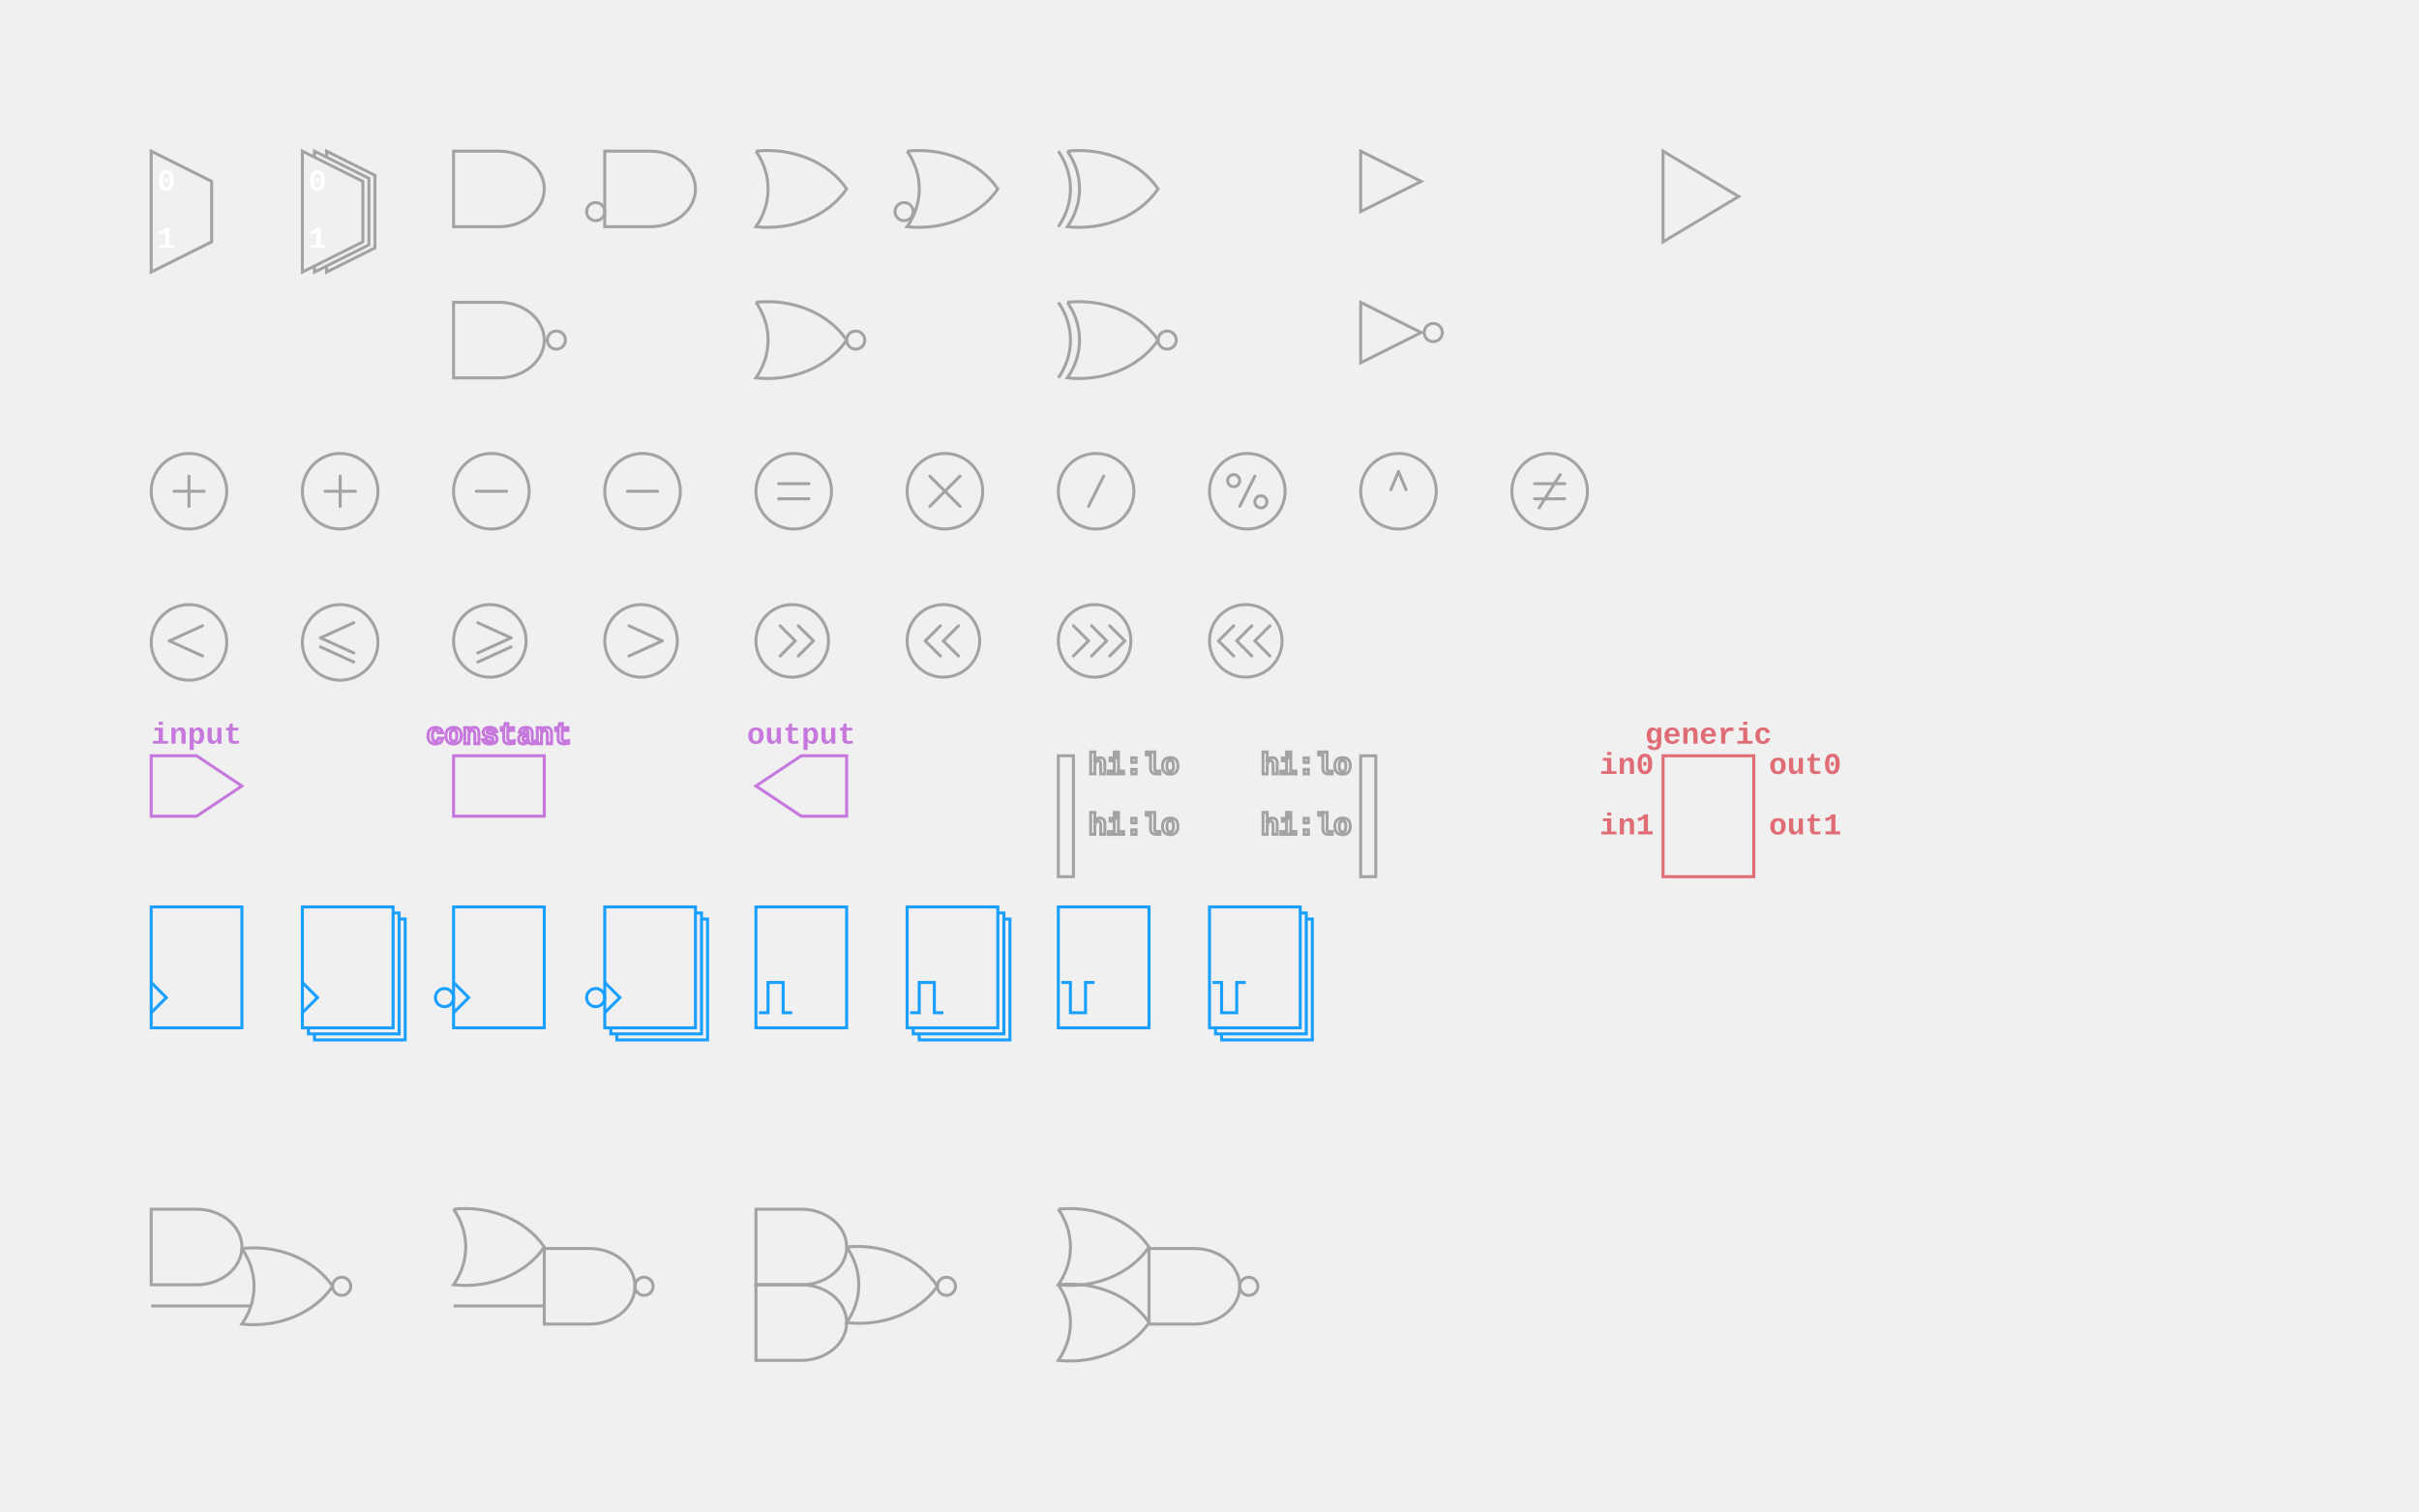
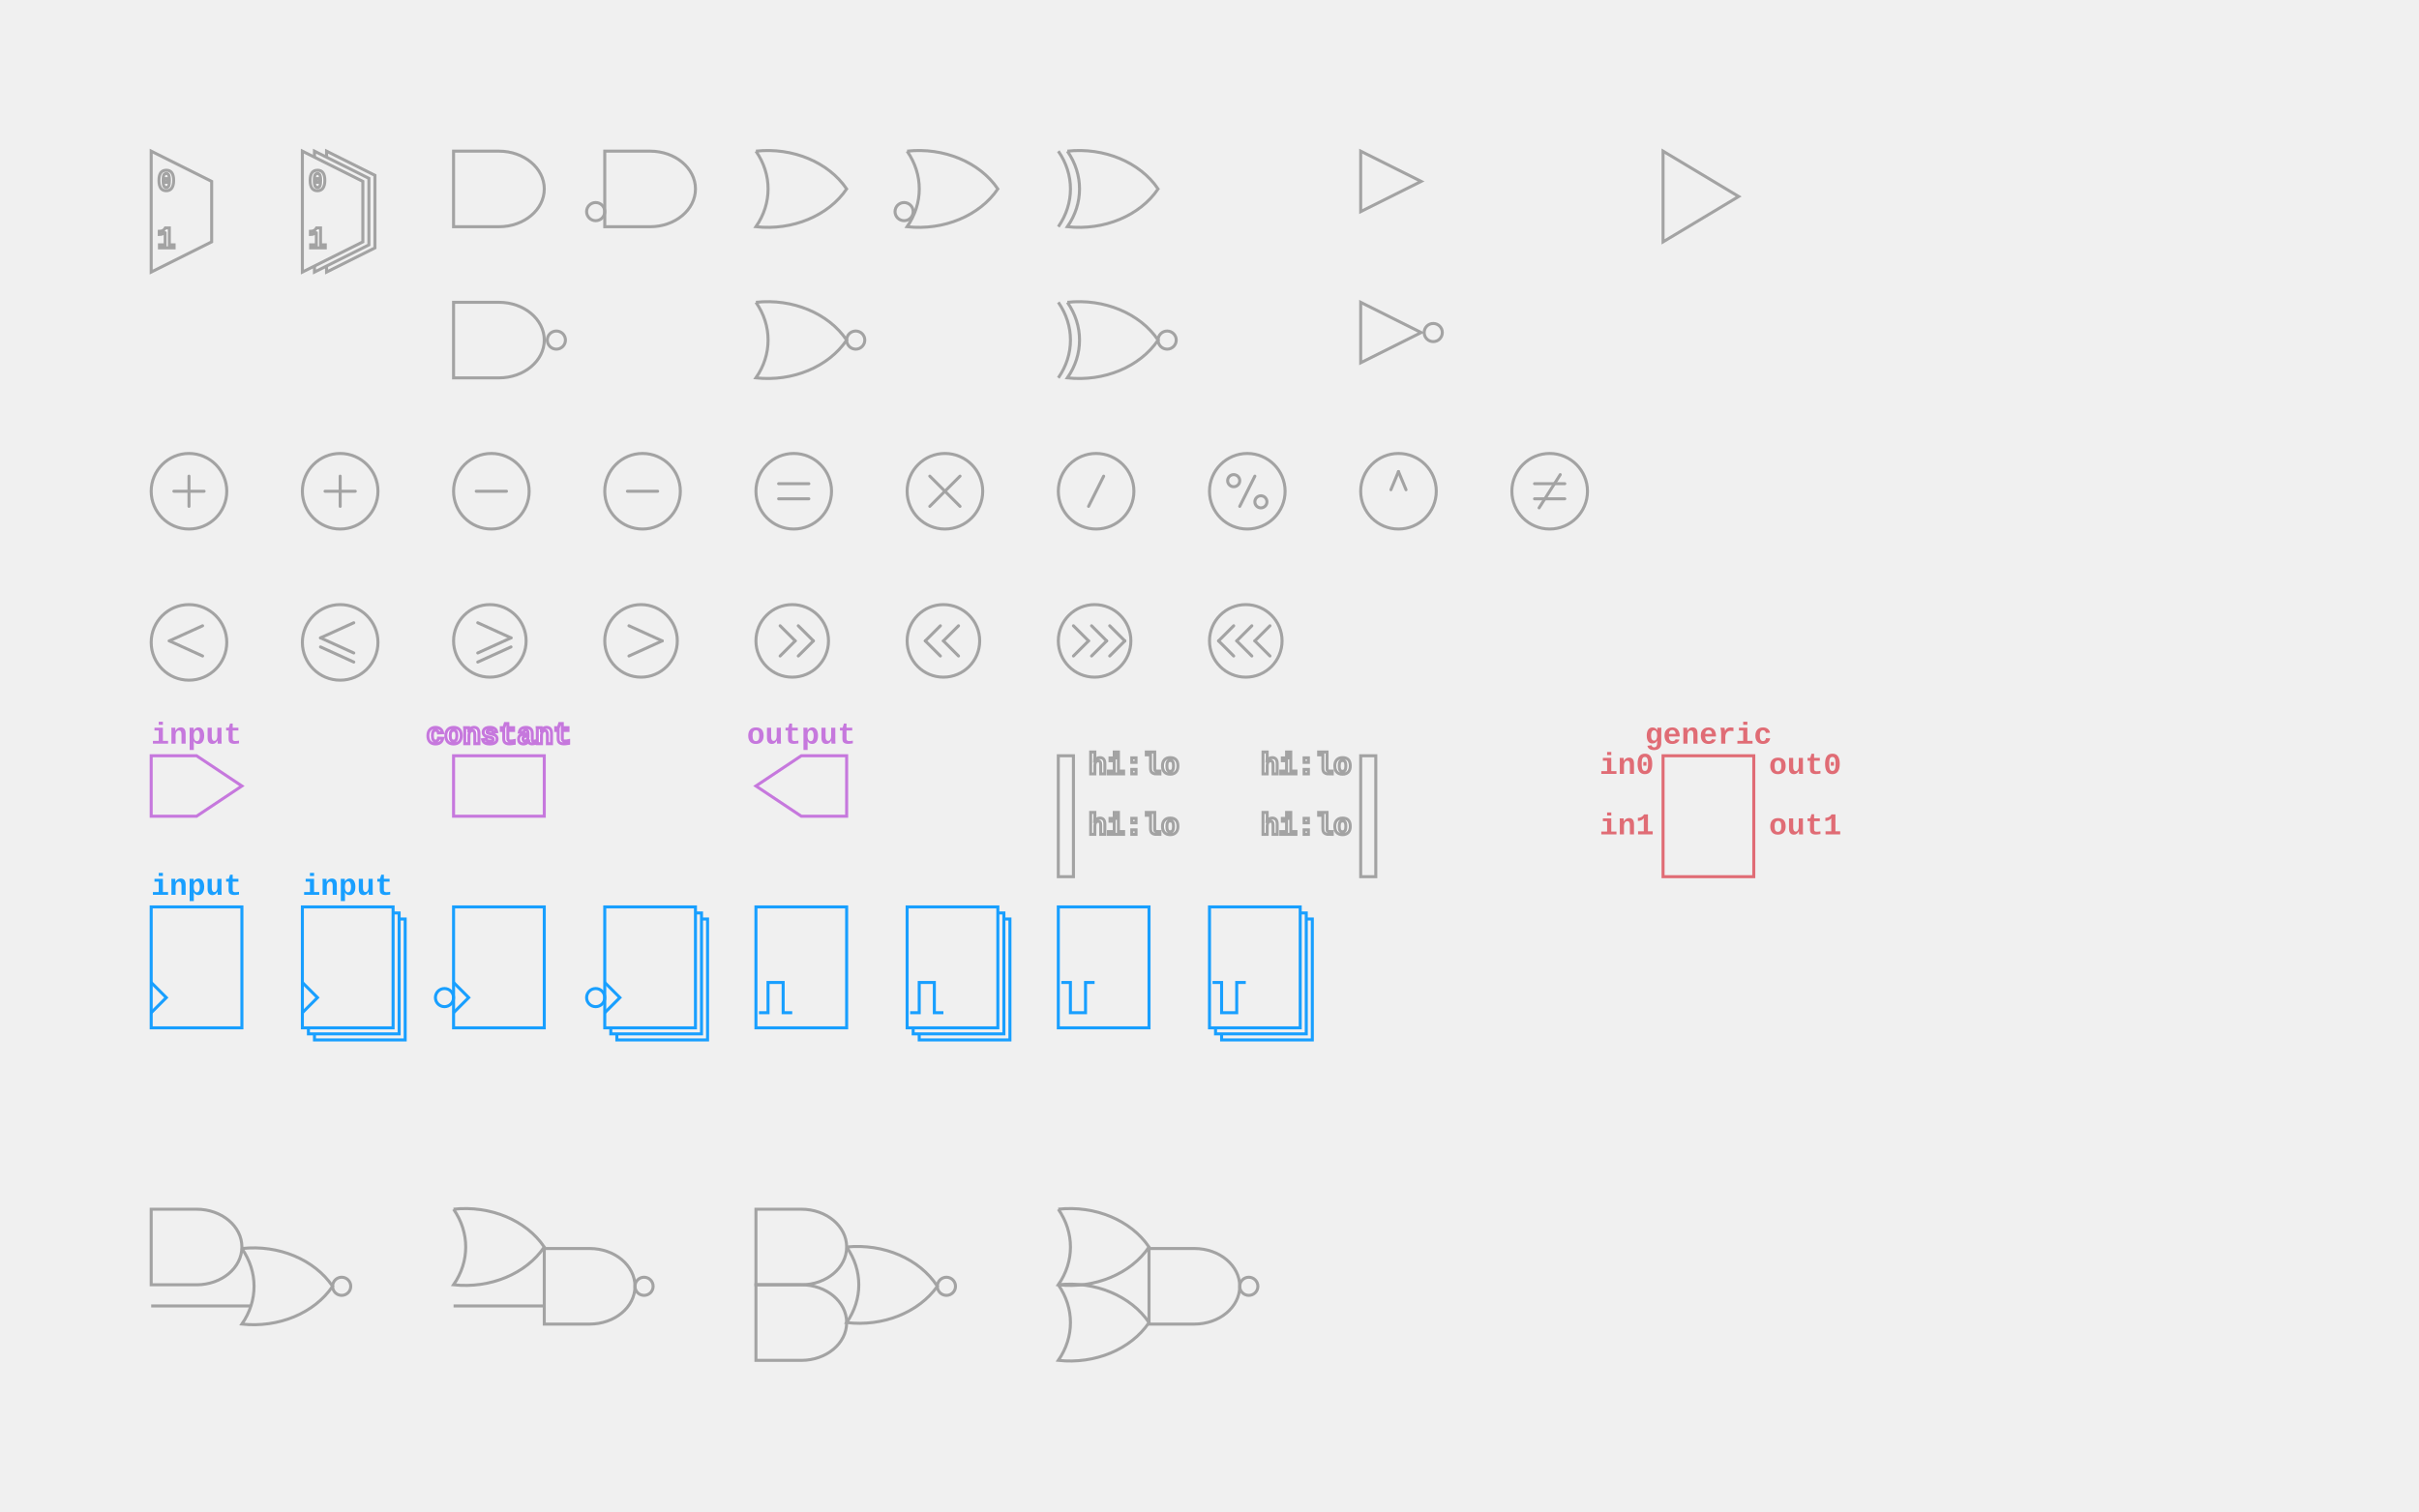
<svg xmlns="http://www.w3.org/2000/svg" xmlns:ns1="https://github.com/nturley/netlistsvg" width="800" height="500">
  <ns1:properties>
    <ns1:layoutEngine org.eclipse.elk.layered.spacing.nodeNodeBetweenLayers="35" org.eclipse.elk.spacing.nodeNode="35" org.eclipse.elk.layered.layering.strategy="LONGEST_PATH" />
    <ns1:low_priority_alias val="$dff" />
  </ns1:properties>
  <style>
svg {
  stroke:#a3a3a3;
  fill:none;
}
text {
  fill:white;
  stroke:none;
  font-size:10px;
  font-weight: bold;
  font-family: "JetBrains Mono", "Courier New", monospace;
}
line {
    stroke-linecap: round;
}
.nodelabel {
  text-anchor: middle;
}
.inputPortLabel {
  text-anchor: end;
}
.splitjoinBody {
  fill: none;
}
.splitjoinBodyLabel {
  stroke: #a3a3a3;
}
.inputExt {
  stroke: #c678dd !important;
}
.inputExtLabel {
  fill: #c678dd !important;
}
.register {
  stroke: #189fff !important;
}
+ .registerLabel {
+   fill: #189fff !important;
+ }
.module {
  stroke: #e06c75 !important;
}
.moduleLabel {
  fill: #e06c75 !important;
}
</style>
  <g ns1:type="mux" transform="translate(50, 50)" ns1:width="20" ns1:height="40">
    <ns1:alias val="$pmux" />
    <ns1:alias val="$mux" />
    <ns1:alias val="$_MUX_" />
    <path d="M0,0 L20,10 L20,30 L0,40 Z" class="$cell_id" />
-     <text x="5" y="32" class="nodelabel $cell_id" ns1:attribute="">1</text>
-     <text x="5" y="13" class="nodelabel $cell_id" ns1:attribute="">0</text>
+     <text x="5" y="32" class="nodelabel $cell_id splitjoinBodyLabel" ns1:attribute="">1</text>
+     <text x="5" y="13" class="nodelabel $cell_id splitjoinBodyLabel" ns1:attribute="">0</text>
    <g ns1:x="0" ns1:y="10" ns1:pid="A" />
    <g ns1:x="0" ns1:y="30" ns1:pid="B" />
    <g ns1:x="10" ns1:y="35" ns1:pid="S" />
    <g ns1:x="20" ns1:y="20" ns1:pid="Y" />
  </g>
  <g ns1:type="mux-bus" transform="translate(100, 50)" ns1:width="24" ns1:height="40">
    <ns1:alias val="$pmux-bus" />
    <ns1:alias val="$mux-bus" />
    <ns1:alias val="$_MUX_-bus" />
    <path d="M0,0 L20,10 L20,30 L0,40 Z" class="$cell_id" />
    <path d="M4,2 L4,0 L22,9 L22,31 L4,40 L4,38" class="$cell_id" />
    <path d="M8,2 L8,0 L24,8 L24,32 L8,40 L8,38" class="$cell_id" />
-     <text x="5" y="32" class="nodelabel $cell_id" ns1:attribute="">1</text>
-     <text x="5" y="13" class="nodelabel $cell_id" ns1:attribute="">0</text>
+     <text x="5" y="32" class="nodelabel $cell_id splitjoinBodyLabel" ns1:attribute="">1</text>
+     <text x="5" y="13" class="nodelabel $cell_id splitjoinBodyLabel" ns1:attribute="">0</text>
    <g ns1:x="-1" ns1:y="10" ns1:pid="A" />
    <g ns1:x="-1" ns1:y="30" ns1:pid="B" />
    <g ns1:x="12" ns1:y="38" ns1:pid="S" />
    <g ns1:x="24.5" ns1:y="20" ns1:pid="Y" />
  </g>
  <g ns1:type="and" transform="translate(150,50)" ns1:width="30" ns1:height="25">
    <ns1:alias val="$and" />
    <ns1:alias val="$logic_and" />
    <ns1:alias val="$_AND_" />
    <ns1:alias val="$reduce_and" />
    <path d="M0,0 L0,25 L15,25 A15 12.5 0 0 0 15,0 Z" class="$cell_id" />
    <g ns1:x="0" ns1:y="5" ns1:pid="A" />
    <g ns1:x="0" ns1:y="20" ns1:pid="B" />
    <g ns1:x="30" ns1:y="12.5" ns1:pid="Y" />
  </g>
  <g ns1:type="nand" transform="translate(150,100)" ns1:width="30" ns1:height="25">
    <ns1:alias val="$nand" />
    <ns1:alias val="$logic_nand" />
    <ns1:alias val="$_NAND_" />
    <ns1:alias val="$_ANDNOT_" />
    <path d="M0,0 L0,25 L15,25 A15 12.5 0 0 0 15,0 Z" class="$cell_id" />
    <circle cx="34" cy="12.5" r="3" class="$cell_id" />
    <g ns1:x="0" ns1:y="5" ns1:pid="A" />
    <g ns1:x="0" ns1:y="20" ns1:pid="B" />
    <g ns1:x="36" ns1:y="12.5" ns1:pid="Y" />
  </g>
  <g ns1:type="andnot" transform="translate(200,50)" ns1:width="30" ns1:height="25">
    <ns1:alias val="$_ANDNOT_" />
    <path d="M0,0 L0,25 L15,25 A15 12.5 0 0 0 15,0 Z" class="$cell_id" />
    <circle cx="-3" cy="20" r="3" />
    <g ns1:x="0" ns1:y="5" ns1:pid="A" />
    <g ns1:x="-6" ns1:y="20" ns1:pid="B" />
    <g ns1:x="30" ns1:y="12.5" ns1:pid="Y" />
  </g>
  <g ns1:type="or" transform="translate(250,50)" ns1:width="30" ns1:height="25">
    <ns1:alias val="$or" />
    <ns1:alias val="$logic_or" />
    <ns1:alias val="$_OR_" />
    <ns1:alias val="$reduce_or" />
    <ns1:alias val="$reduce_bool" />
    <path d="M0,0 A30 25 0 0 1 0,25 A30 25 0 0 0 30,12.5 A30 25 0 0 0 0,0" class="$cell_id" />
    <g ns1:x="2" ns1:y="5" ns1:pid="A" />
    <g ns1:x="2" ns1:y="20" ns1:pid="B" />
    <g ns1:x="30" ns1:y="12.5" ns1:pid="Y" />
  </g>
  <g ns1:type="reduce_nor" transform="translate(250, 100)" ns1:width="33" ns1:height="25">
    <ns1:alias val="$nor" />
    <ns1:alias val="$reduce_nor" />
    <ns1:alias val="$_NOR_" />
    <ns1:alias val="$_ORNOT_" />
    <path d="M0,0 A30 25 0 0 1 0,25 A30 25 0 0 0 30,12.5 A30 25 0 0 0 0,0" class="$cell_id" />
    <circle cx="33" cy="12.5" r="3" class="$cell_id" />
    <g ns1:x="2" ns1:y="5" ns1:pid="A" />
    <g ns1:x="2" ns1:y="20" ns1:pid="B" />
    <g ns1:x="36" ns1:y="12.5" ns1:pid="Y" />
  </g>
  <g ns1:type="ornot" transform="translate(300,50)" ns1:width="30" ns1:height="25">
    <ns1:alias val="$_ORNOT_" />
    <path d="M0,0 A30 25 0 0 1 0,25 A30 25 0 0 0 30,12.5 A30 25 0 0 0 0,0" class="$cell_id" />
    <circle cx="-1" cy="20" r="3" />
    <g ns1:x="2" ns1:y="5" ns1:pid="A" />
    <g ns1:x="-4" ns1:y="20" ns1:pid="B" />
    <g ns1:x="30" ns1:y="12.5" ns1:pid="Y" />
  </g>
  <g ns1:type="reduce_xor" transform="translate(350, 50)" ns1:width="33" ns1:height="25">
    <ns1:alias val="$xor" />
    <ns1:alias val="$reduce_xor" />
    <ns1:alias val="$_XOR_" />
    <path d="M3,0 A30 25 0 0 1 3,25 A30 25 0 0 0 33,12.5 A30 25 0 0 0 3,0" class="$cell_id" />
    <path d="M0,0 A30 25 0 0 1 0,25" class="$cell_id" />
    <g ns1:x="2" ns1:y="5" ns1:pid="A" />
    <g ns1:x="2" ns1:y="20" ns1:pid="B" />
    <g ns1:x="33" ns1:y="12.5" ns1:pid="Y" />
  </g>
  <g ns1:type="reduce_nxor" transform="translate(350, 100)" ns1:width="33" ns1:height="25">
    <ns1:alias val="$xnor" />
    <ns1:alias val="$reduce_xnor" />
    <ns1:alias val="$_XNOR_" />
    <path d="M3,0 A30 25 0 0 1 3,25 A30 25 0 0 0 33,12.5 A30 25 0 0 0 3,0" class="$cell_id" />
    <path d="M0,0 A30 25 0 0 1 0,25" class="$cell_id" />
    <circle cx="36" cy="12.5" r="3" class="$cell_id" />
    <g ns1:x="2" ns1:y="5" ns1:pid="A" />
    <g ns1:x="2" ns1:y="20" ns1:pid="B" />
    <g ns1:x="38" ns1:y="12.5" ns1:pid="Y" />
  </g>
  <g ns1:type="tribuf" transform="translate(550, 50)" ns1:width="15" ns1:height="30">
    <ns1:alias val="$tribuf" />
    <ns1:alias val="$_TRIBUF_" />
    <ns1:alias val="tribuf-bus" />
    <ns1:alias val="$tribuf-bus" />
    <ns1:alias val="$_TRIBUF_-bus" />
    <path d="M0,0 L25,15 L0,30 Z" class="$cell_id" />
    <g ns1:x="0" ns1:y="15" ns1:pid="A" />
    <g ns1:x="11" ns1:y="6" ns1:pid="EN" />
    <g ns1:x="25" ns1:y="15" ns1:pid="Y" />
  </g>
  <g ns1:type="not" transform="translate(450,100)" ns1:width="30" ns1:height="20">
    <ns1:alias val="$_NOT_" />
    <ns1:alias val="$not" />
    <ns1:alias val="$logic_not" />
    <path d="M0,0 L0,20 L20,10 Z" class="$cell_id" />
    <circle cx="24" cy="10" r="3" class="$cell_id" />
    <g ns1:x="-1" ns1:y="10" ns1:pid="A" />
    <g ns1:x="27" ns1:y="10" ns1:pid="Y" />
  </g>
  <g ns1:type="buf" transform="translate(450,50)" ns1:width="30" ns1:height="20">
    <ns1:alias val="$_BUF_" />
    <path d="M0,0 L0,20 L20,10 Z" class="$cell_id" />
    <g ns1:x="0" ns1:y="10" ns1:pid="A" />
    <g ns1:x="20" ns1:y="10" ns1:pid="Y" />
  </g>
  <g ns1:type="add" transform="translate(50, 150)" ns1:width="25" ns1:height="25">
    <ns1:alias val="$add" />
    <circle r="12.5" cx="12.5" cy="12.5" class="$cell_id" />
    <line x1="7.5" x2="17.5" y1="12.5" y2="12.5" class="$cell_id" />
    <line x1="12.5" x2="12.5" y1="7.5" y2="17.5" class="$cell_id" />
    <g ns1:x="2" ns1:y="5" ns1:pid="A" />
    <g ns1:x="2" ns1:y="20" ns1:pid="B" />
    <g ns1:x="26" ns1:y="12.5" ns1:pid="Y" />
  </g>
  <g ns1:type="pos" transform="translate(100, 150)" ns1:width="25" ns1:height="25">
    <ns1:alias val="$pos" />
    <circle r="12.5" cx="12.5" cy="12.5" class="$cell_id" />
    <line x1="7.5" x2="17.5" y1="12.5" y2="12.5" class="$cell_id" />
    <line x1="12.5" x2="12.5" y1="7.5" y2="17.5" class="$cell_id" />
    <g ns1:x="-1" ns1:y="12.5" ns1:pid="A" />
    <g ns1:x="26" ns1:y="12.5" ns1:pid="Y" />
  </g>
  <g ns1:type="sub" transform="translate(150,150)" ns1:width="25" ns1:height="25">
    <ns1:alias val="$sub" />
    <circle r="12.5" cx="12.5" cy="12.5" class="$cell_id" />
    <line x1="7.5" x2="17.5" y1="12.5" y2="12.5" class="$cell_id" />
    <g ns1:x="2" ns1:y="5" ns1:pid="A" />
    <g ns1:x="2" ns1:y="20" ns1:pid="B" />
    <g ns1:x="25" ns1:y="12.5" ns1:pid="Y" />
  </g>
  <g ns1:type="neg" transform="translate(200,150)" ns1:width="25" ns1:height="25">
    <ns1:alias val="$neg" />
    <circle r="12.5" cx="12.5" cy="12.5" class="$cell_id" />
    <line x1="7.5" x2="17.5" y1="12.5" y2="12.5" class="$cell_id" />
    <g ns1:x="0" ns1:y="12.5" ns1:pid="A" />
    <g ns1:x="25" ns1:y="12.5" ns1:pid="Y" />
  </g>
  <g ns1:type="eq" transform="translate(250,150)" ns1:width="25" ns1:height="25">
    <ns1:alias val="$eq" />
    <ns1:alias val="$eqx" />
    <circle r="12.5" cx="12.5" cy="12.5" class="$cell_id" />
    <line x1="7.5" x2="17.5" y1="10" y2="10" class="$cell_id" />
    <line x1="7.5" x2="17.5" y1="15" y2="15" class="$cell_id" />
    <g ns1:x="2" ns1:y="5" ns1:pid="A" />
    <g ns1:x="2" ns1:y="20" ns1:pid="B" />
    <g ns1:x="25" ns1:y="12.5" ns1:pid="Y" />
  </g>
  <g ns1:type="mul" transform="translate(300, 150)" ns1:width="25" ns1:height="25">
    <ns1:alias val="$mul" />
    <circle r="12.5" cx="12.5" cy="12.5" class="$cell_id" />
    <line x1="7.5" x2="17.5" y1="7.5" y2="17.5" class="$cell_id" />
    <line x1="17.5" x2="7.5" y1="7.5" y2="17.5" class="$cell_id" />
    <g ns1:x="2" ns1:y="5" ns1:pid="A" />
    <g ns1:x="2" ns1:y="20" ns1:pid="B" />
    <g ns1:x="26" ns1:y="12.5" ns1:pid="Y" />
  </g>
  <g ns1:type="div" transform="translate(350, 150)" ns1:width="25" ns1:height="25">
    <ns1:alias val="$div" />
    <circle r="12.5" cx="12.5" cy="12.5" class="$cell_id" />
    <line x1="15" x2="10" y1="7.5" y2="17.5" class="$cell_id" />
    <g ns1:x="2" ns1:y="5" ns1:pid="A" />
    <g ns1:x="2" ns1:y="20" ns1:pid="B" />
    <g ns1:x="26" ns1:y="12.5" ns1:pid="Y" />
  </g>
  <g ns1:type="mod" transform="translate(400, 150)" ns1:width="25" ns1:height="25">
    <ns1:alias val="$mod" />
    <circle r="12.5" cx="12.5" cy="12.5" class="$cell_id" />
    <line x1="15" x2="10" y1="7.5" y2="17.5" class="$cell_id" />
    <circle r="2" cx="8" cy="9" class="$cell_id" />
    <circle r="2" cx="17" cy="16" class="$cell_id" />
    <g ns1:x="2" ns1:y="5" ns1:pid="A" />
    <g ns1:x="2" ns1:y="20" ns1:pid="B" />
    <g ns1:x="26" ns1:y="12.5" ns1:pid="Y" />
  </g>
  <g ns1:type="pow" transform="translate(450, 150)" ns1:width="25" ns1:height="25">
    <ns1:alias val="$pow" />
    <circle r="12.5" cx="12.5" cy="12.5" class="$cell_id" />
    <line x1="10" x2="12.5" y1="12" y2="6" class="$cell_id" />
    <line x1="15" x2="12.5" y1="12" y2="6" class="$cell_id" />
    <g ns1:x="2" ns1:y="5" ns1:pid="A" />
    <g ns1:x="2" ns1:y="20" ns1:pid="B" />
    <g ns1:x="26" ns1:y="12.5" ns1:pid="Y" />
  </g>
  <g ns1:type="ne" transform="translate(500,150)" ns1:width="25" ns1:height="25">
    <ns1:alias val="$ne" />
    <ns1:alias val="$nex" />
    <circle r="12.5" cx="12.5" cy="12.5" class="$cell_id" />
    <line x1="7.5" x2="17.5" y1="10" y2="10" class="$cell_id" />
    <line x1="7.5" x2="17.5" y1="15" y2="15" class="$cell_id" />
    <line x1="9" x2="16" y1="18" y2="7" class="$cell_id" />
    <g ns1:x="2" ns1:y="5" ns1:pid="A" />
    <g ns1:x="2" ns1:y="20" ns1:pid="B" />
    <g ns1:x="25" ns1:y="12.5" ns1:pid="Y" />
  </g>
  <g ns1:type="lt" transform="translate(50,200)" ns1:width="25" ns1:height="25">
    <ns1:alias val="$lt" />
    <circle r="12.5" cx="12.5" cy="12.5" class="$cell_id" />
    <line x1="6" x2="17" y1="12" y2="7" class="$cell_id" />
    <line x1="6" x2="17" y1="12" y2="17" class="$cell_id" />
    <g ns1:x="2" ns1:y="5" ns1:pid="A" />
    <g ns1:x="2" ns1:y="20" ns1:pid="B" />
    <g ns1:x="25" ns1:y="12.5" ns1:pid="Y" />
  </g>
  <g ns1:type="le" transform="translate(100,200)" ns1:width="25" ns1:height="25">
    <ns1:alias val="$le" />
    <circle r="12.5" cx="12.5" cy="12.5" class="$cell_id" />
    <line x1="6" x2="17" y1="11" y2="6" class="$cell_id" />
    <line x1="6" x2="17" y1="11" y2="16" class="$cell_id" />
    <line x1="6" x2="17" y1="14" y2="19" class="$cell_id" />
    <g ns1:x="2" ns1:y="5" ns1:pid="A" />
    <g ns1:x="2" ns1:y="20" ns1:pid="B" />
    <g ns1:x="25" ns1:y="12.5" ns1:pid="Y" />
  </g>
  <g ns1:type="ge" transform="translate(150,200)" ns1:width="25" ns1:height="25">
    <ns1:alias val="$ge" />
    <circle r="12" cx="12" cy="12" class="$cell_id" />
    <line x1="8" x2="19" y1="6" y2="11" class="$cell_id" />
    <line x1="8" x2="19" y1="16" y2="11" class="$cell_id" />
    <line x1="8" x2="19" y1="19" y2="14" class="$cell_id" />
    <g ns1:x="2" ns1:y="5" ns1:pid="A" />
    <g ns1:x="2" ns1:y="20" ns1:pid="B" />
    <g ns1:x="25" ns1:y="12.5" ns1:pid="Y" />
  </g>
  <g ns1:type="gt" transform="translate(200,200)" ns1:width="25" ns1:height="25">
    <ns1:alias val="$gt" />
    <circle r="12" cx="12" cy="12" class="$cell_id" />
    <line x1="8" x2="19" y1="7" y2="12" class="$cell_id" />
    <line x1="8" x2="19" y1="17" y2="12" class="$cell_id" />
    <g ns1:x="2" ns1:y="5" ns1:pid="A" />
    <g ns1:x="2" ns1:y="20" ns1:pid="B" />
    <g ns1:x="25" ns1:y="12.5" ns1:pid="Y" />
  </g>
  <g ns1:type="shr" transform="translate(250,200)" ns1:width="25" ns1:height="25">
    <ns1:alias val="$shr" />
    <circle r="12" cx="12" cy="12" class="$cell_id" />
    <line x1="8" x2="13" y1="7" y2="12" class="$cell_id" />
    <line x1="8" x2="13" y1="17" y2="12" class="$cell_id" />
    <line x1="14" x2="19" y1="7" y2="12" class="$cell_id" />
    <line x1="14" x2="19" y1="17" y2="12" class="$cell_id" />
    <g ns1:x="2" ns1:y="5" ns1:pid="A" />
    <g ns1:x="2" ns1:y="20" ns1:pid="B" />
    <g ns1:x="25" ns1:y="12.5" ns1:pid="Y" />
  </g>
  <g ns1:type="shl" transform="translate(300,200)" ns1:width="25" ns1:height="25">
    <ns1:alias val="$shl" />
    <circle r="12" cx="12" cy="12" class="$cell_id" />
    <line x1="6" x2="11" y1="12" y2="7" class="$cell_id" />
    <line x1="6" x2="11" y1="12" y2="17" class="$cell_id" />
    <line x1="12" x2="17" y1="12" y2="7" class="$cell_id" />
    <line x1="12" x2="17" y1="12" y2="17" class="$cell_id" />
    <g ns1:x="2" ns1:y="5" ns1:pid="A" />
    <g ns1:x="2" ns1:y="20" ns1:pid="B" />
    <g ns1:x="25" ns1:y="12.5" ns1:pid="Y" />
  </g>
  <g ns1:type="sshr" transform="translate(350,200)" ns1:width="25" ns1:height="25">
    <ns1:alias val="$sshr" />
    <circle r="12" cx="12" cy="12" class="$cell_id" />
    <line x1="5" x2="10" y1="7" y2="12" class="$cell_id" />
    <line x1="5" x2="10" y1="17" y2="12" class="$cell_id" />
    <line x1="11" x2="16" y1="7" y2="12" class="$cell_id" />
    <line x1="11" x2="16" y1="17" y2="12" class="$cell_id" />
    <line x1="17" x2="22" y1="7" y2="12" class="$cell_id" />
    <line x1="17" x2="22" y1="17" y2="12" class="$cell_id" />
    <g ns1:x="2" ns1:y="5" ns1:pid="A" />
    <g ns1:x="2" ns1:y="20" ns1:pid="B" />
    <g ns1:x="25" ns1:y="12.5" ns1:pid="Y" />
  </g>
  <g ns1:type="sshl" transform="translate(400,200)" ns1:width="25" ns1:height="25">
    <ns1:alias val="$sshl" />
    <circle r="12" cx="12" cy="12" class="$cell_id" />
    <line x1="3" x2="8" y1="12" y2="7" class="$cell_id" />
    <line x1="3" x2="8" y1="12" y2="17" class="$cell_id" />
    <line x1="9" x2="14" y1="12" y2="7" class="$cell_id" />
    <line x1="9" x2="14" y1="12" y2="17" class="$cell_id" />
    <line x1="15" x2="20" y1="12" y2="7" class="$cell_id" />
    <line x1="15" x2="20" y1="12" y2="17" class="$cell_id" />
    <g ns1:x="2" ns1:y="5" ns1:pid="A" />
    <g ns1:x="2" ns1:y="20" ns1:pid="B" />
    <g ns1:x="25" ns1:y="12.5" ns1:pid="Y" />
  </g>
  <g ns1:type="inputExt" class="inputExt" transform="translate(50,250)" ns1:width="30" ns1:height="20">
    <text x="15" y="-4" class="nodelabel inputExtLabel $cell_id" ns1:attribute="ref" fill="#c678dd">input</text>
    <ns1:alias val="$_inputExt_" />
    <path d="M0,0 L0,20 L15,20 L30,10 L15,0 Z" class="$cell_id" />
    <g ns1:x="30" ns1:y="10" ns1:pid="Y" />
  </g>
  <g ns1:type="constant" class="inputExt" transform="translate(150,250)" ns1:width="30" ns1:height="20">
    <text x="15" y="-4" class="nodelabel inputExt $cell_id" ns1:attribute="ref">constant</text>
    <ns1:alias val="$_constant_" />
    <rect width="30" height="20" class="$cell_id" />
    <g ns1:x="31" ns1:y="10" ns1:pid="Y" />
  </g>
  <g ns1:type="outputExt" class="inputExt" transform="translate(250,250)" ns1:width="30" ns1:height="20">
    <text x="15" y="-4" class="nodelabel inputExtLabel $cell_id" ns1:attribute="ref">output</text>
    <ns1:alias val="$_outputExt_" />
    <path d="M30,0 L30,20 L15,20 L0,10 L15,0 Z" class="$cell_id" />
    <g ns1:x="0" ns1:y="10" ns1:pid="A" />
  </g>
  <g ns1:type="split" transform="translate(350,250)" ns1:width="5" ns1:height="40">
    <rect width="5" height="40" class="splitjoinBody" ns1:generic="body" />
    <ns1:alias val="$_split_" />
    <g ns1:x="0" ns1:y="20" ns1:pid="in" />
    <g transform="translate(5, 10)" ns1:x="4" ns1:y="10" ns1:pid="out0">
      <text x="5" y="-4" class="splitjoinBodyLabel">hi:lo</text>
    </g>
    <g transform="translate(5, 30)" ns1:x="4" ns1:y="30" ns1:pid="out1">
      <text x="5" y="-4" class="splitjoinBodyLabel">hi:lo</text>
    </g>
  </g>
  <g ns1:type="join" transform="translate(450,250)" ns1:width="4" ns1:height="40">
    <rect width="5" height="40" class="splitjoinBody" ns1:generic="body" />
    <ns1:alias val="$_join_" />
    <g ns1:x="5" ns1:y="20" ns1:pid="out" />
    <g transform="translate(0, 10)" ns1:x="0" ns1:y="10" ns1:pid="in0">
      <text x="-3" y="-4" class="splitjoinBodyLabel inputPortLabel">hi:lo</text>
    </g>
    <g transform="translate(0, 30)" ns1:x="0" ns1:y="30" ns1:pid="in1">
      <text x="-3" y="-4" class="splitjoinBodyLabel inputPortLabel">hi:lo</text>
    </g>
  </g>
  <g ns1:type="dff" class="register" transform="translate(50,300)" ns1:width="30" ns1:height="40">
+     <text x="15" y="-4" class="nodelabel registerLabel $cell_id" ns1:attribute="ref">input</text>
    <ns1:alias val="$dff" />
    <ns1:alias val="$_DFF_" />
    <ns1:alias val="$_DFF_P_" />
    <ns1:alias val="$adff" />
    <ns1:alias val="$_DFF_" />
    <ns1:alias val="$_DFF_P_" />
    <ns1:alias val="$sdff" />
    <ns1:alias val="$_DFF_" />
    <ns1:alias val="$_DFF_P_" />
    <rect width="30" height="40" x="0" y="0" class="$cell_id" />
    <path d="M0,35 L5,30 L0,25" class="$cell_id" />
    <g ns1:x="31" ns1:y="10" ns1:pid="Q" />
    <g ns1:x="-1" ns1:y="30" ns1:pid="CLK" />
    <g ns1:x="-1" ns1:y="30" ns1:pid="C" />
    <g ns1:x="-1" ns1:y="10" ns1:pid="D" />
    <g ns1:x="15" ns1:y="40" ns1:pid="ARST" />
    <g ns1:x="15" ns1:y="40" ns1:pid="SRST" />
  </g>
  <g ns1:type="dff-bus" class="register" transform="translate(100,300)" ns1:width="34" ns1:height="44">
+     <text x="15" y="-4" class="nodelabel registerLabel $cell_id" ns1:attribute="ref">input</text>
    <ns1:alias val="$dff-bus" />
    <ns1:alias val="$_DFF_-bus" />
    <ns1:alias val="$_DFF_P_-bus" />
    <ns1:alias val="adff-bus" />
    <ns1:alias val="$adff-bus" />
    <ns1:alias val="$_DFF_-bus" />
    <ns1:alias val="$_DFF_P_-bus" />
    <ns1:alias val="sdff-bus" />
    <ns1:alias val="$sdff-bus" />
    <ns1:alias val="$_DFF_-bus" />
    <ns1:alias val="$_DFF_P_-bus" />
    <rect width="30" height="40" x="0" y="0" class="$cell_id" />
    <path d="M0,35 L5,30 L0,25" class="$cell_id" />
    <path d="M30,2 L32,2 L32,42 L2,42 L2,40" class="$cell_id" />
    <path d="M32,4 L34,4 L34,44 L4,44 L4,42" class="$cell_id" />
    <g ns1:x="35" ns1:y="10" ns1:pid="Q" />
    <g ns1:x="-1" ns1:y="30" ns1:pid="CLK" />
    <g ns1:x="-1" ns1:y="30" ns1:pid="C" />
    <g ns1:x="-1" ns1:y="10" ns1:pid="D" />
    <g ns1:x="17" ns1:y="44" ns1:pid="ARST" />
    <g ns1:x="17" ns1:y="44" ns1:pid="SRST" />
  </g>
  <g ns1:type="dffn" class="register" transform="translate(150,300)" ns1:width="30" ns1:height="40">
    <ns1:alias val="$dffn" />
    <ns1:alias val="$_DFF_N_" />
    <rect width="30" height="40" x="0" y="0" class="$cell_id" />
    <path d="M0,35 L5,30 L0,25" class="$cell_id" />
    <circle cx="-3" cy="30" r="3" class="$cell_id" />
    <g ns1:x="30" ns1:y="10" ns1:pid="Q" />
    <g ns1:x="-6" ns1:y="30" ns1:pid="CLK" />
    <g ns1:x="-6" ns1:y="30" ns1:pid="C" />
    <g ns1:x="0" ns1:y="10" ns1:pid="D" />
  </g>
  <g ns1:type="dffn-bus" class="register" transform="translate(200,300)" ns1:width="30" ns1:height="40">
    <ns1:alias val="$dffn-bus" />
    <ns1:alias val="$_DFF_N_-bus" />
    <rect width="30" height="40" x="0" y="0" class="$cell_id" />
    <path d="M0,35 L5,30 L0,25" class="$cell_id" />
    <circle cx="-3" cy="30" r="3" class="$cell_id" />
    <path d="M30,2 L32,2 L32,42 L2,42 L2,40" class="$cell_id" />
    <path d="M32,4 L34,4 L34,44 L4,44 L4,42" class="$cell_id" />
    <g ns1:x="35" ns1:y="10" ns1:pid="Q" />
    <g ns1:x="-6" ns1:y="30" ns1:pid="CLK" />
    <g ns1:x="-6" ns1:y="30" ns1:pid="C" />
    <g ns1:x="0" ns1:y="10" ns1:pid="D" />
  </g>
  <g ns1:type="dlatch" class="register" transform="translate(250,300)" ns1:width="30" ns1:height="40">
    <ns1:alias val="$dlatch" />
    <ns1:alias val="$_DLATCH_" />
    <ns1:alias val="adlatch" />
    <ns1:alias val="$adlatch" />
    <rect width="30" height="40" x="0" y="0" class="$cell_id" />
    <path d="M 1,35 H 4 V 25 h 5 v 10 h 3" class="$cell_id" />
    <g ns1:x="30" ns1:y="10" ns1:pid="Q" />
    <g ns1:x="0" ns1:y="10" ns1:pid="D" />
    <g ns1:x="-1" ns1:y="30" ns1:pid="EN" />
    <g ns1:x="15" ns1:y="40" ns1:pid="ARST" />
  </g>
  <g ns1:type="dlatch-bus" class="register" transform="translate(300,300)" ns1:width="30" ns1:height="40">
    <ns1:alias val="$dlatch-bus" />
    <ns1:alias val="$_DLATCH_-bus" />
    <ns1:alias val="adlatch-bus" />
    <ns1:alias val="$adlatch-bus" />
    <rect width="30" height="40" x="0" y="0" class="$cell_id" />
    <path d="M 1,35 H 4 V 25 h 5 v 10 h 3" class="$cell_id" />
    <path d="M30,2 L32,2 L32,42 L2,42 L2,40" class="$cell_id" />
    <path d="M32,4 L34,4 L34,44 L4,44 L4,42" class="$cell_id" />
    <g ns1:x="35" ns1:y="10" ns1:pid="Q" />
    <g ns1:x="0" ns1:y="10" ns1:pid="D" />
    <g ns1:x="-1" ns1:y="30" ns1:pid="EN" />
    <g ns1:x="17" ns1:y="44" ns1:pid="ARST" />
  </g>
  <g ns1:type="dlatchn" class="register" transform="translate(350,300)" ns1:width="30" ns1:height="40">
    <ns1:alias val="$dlatchn" />
    <ns1:alias val="$_DLATCH_N_" />
    <rect width="30" height="40" x="0" y="0" class="$cell_id" />
    <path d="M 1,25 H 4 V 35 H 9 V 25 h 3" class="$cell_id" />
    <g ns1:x="30" ns1:y="10" ns1:pid="Q" />
    <g ns1:x="0" ns1:y="10" ns1:pid="D" />
    <g ns1:x="-1" ns1:y="30" ns1:pid="EN" />
  </g>
  <g ns1:type="dlatchn-bus" class="register" transform="translate(400,300)" ns1:width="30" ns1:height="40">
    <ns1:alias val="$dlatchn-bus" />
    <ns1:alias val="$_DLATCH_N_-bus" />
    <rect width="30" height="40" x="0" y="0" class="$cell_id" />
    <path d="M 1,25 H 4 V 35 H 9 V 25 h 3" class="$cell_id" />
    <path d="M30,2 L32,2 L32,42 L2,42 L2,40" class="$cell_id" />
    <path d="M32,4 L34,4 L34,44 L4,44 L4,42" class="$cell_id" />
    <g ns1:x="35" ns1:y="10" ns1:pid="Q" />
    <g ns1:x="0" ns1:y="10" ns1:pid="D" />
    <g ns1:x="-1" ns1:y="30" ns1:pid="EN" />
  </g>
  <g ns1:type="_AOI3_" transform="translate(50, 400)" ns1:width="66" ns1:height="40">
    <ns1:alias val="$_AOI3_" />
    <path d="M0,0 L0,25 L15,25 A15 12.5 0 0 0 15,0 Z" class="$cell_id" />
    <path d="M30,13 A30 25 0 0 1 30,38 A30 25 0 0 0 60,25.5 A30 25 0 0 0 30,13" class="$cell_id" />
    <circle cx="63" cy="25.5" r="3" class="$cell_id" />
    <path d="M0,32 L33,32" />
    <g ns1:x="0" ns1:y="5" ns1:pid="A" />
    <g ns1:x="0" ns1:y="20" ns1:pid="B" />
    <g ns1:x="0" ns1:y="32" ns1:pid="C" />
    <g ns1:x="66" ns1:y="25.5" ns1:pid="Y" />
  </g>
  <g ns1:type="_OAI3_" transform="translate(150, 400)" ns1:width="66" ns1:height="40">
    <ns1:alias val="$_OAI3_" />
    <path d="M30,13 L30,38 L45,38 A15 12.5 0 0 0 45,13 Z" class="$cell_id" />
    <path d="M0,0 A30 25 0 0 1 0,25 A30 25 0 0 0 30,12.5 A30 25 0 0 0 0,0" class="$cell_id" />
    <circle cx="63" cy="25.5" r="3" class="$cell_id" />
    <path d="M0,32 L30,32" />
    <g ns1:x="2" ns1:y="5" ns1:pid="A" />
    <g ns1:x="2" ns1:y="20" ns1:pid="B" />
    <g ns1:x="0" ns1:y="32" ns1:pid="C" />
    <g ns1:x="66" ns1:y="25.5" ns1:pid="Y" />
  </g>
  <g ns1:type="_AOI4_" transform="translate(250, 400)" ns1:width="66" ns1:height="40">
    <ns1:alias val="$_AOI4_" />
    <path d="M0,0 L0,25 L15,25 A15 12.5 0 0 0 15,0 Z" class="$cell_id" />
    <path d="M0,25 L0,50 L15,50 A15 12.5 0 0 0 15,25 Z" class="$cell_id" />
    <path d="M30,12.5 A30 25 0 0 1 30,37.5 A30 25 0 0 0 60,25.5 A30 25 0 0 0 30,12.5" class="$cell_id" />
    <circle cx="63" cy="25.5" r="3" class="$cell_id" />
    <g ns1:x="0" ns1:y="5" ns1:pid="A" />
    <g ns1:x="0" ns1:y="20" ns1:pid="B" />
    <g ns1:x="0" ns1:y="30" ns1:pid="C" />
    <g ns1:x="0" ns1:y="45" ns1:pid="D" />
    <g ns1:x="66" ns1:y="25.5" ns1:pid="Y" />
  </g>
  <g ns1:type="_OAI4_" transform="translate(350, 400)" ns1:width="66" ns1:height="40">
    <ns1:alias val="$_OAI4_" />
    <path d="M30,13 L30,38 L45,38 A15 12.5 0 0 0 45,13 Z" class="$cell_id" />
    <path d="M0,0 A30 25 0 0 1 0,25 A30 25 0 0 0 30,12.5 A30 25 0 0 0 0,0" class="$cell_id" />
    <path d="M0,25 A30 25 0 0 1 0,50 A30 25 0 0 0 30,37.5 A30 25 0 0 0 0,25" class="$cell_id" />
    <circle cx="63" cy="25.5" r="3" class="$cell_id" />
    <g ns1:x="2" ns1:y="5" ns1:pid="A" />
    <g ns1:x="2" ns1:y="20" ns1:pid="B" />
    <g ns1:x="2" ns1:y="30" ns1:pid="C" />
    <g ns1:x="2" ns1:y="45" ns1:pid="D" />
    <g ns1:x="66" ns1:y="25.5" ns1:pid="Y" />
  </g>
  <g ns1:type="generic" class="module" transform="translate(550,250)" ns1:width="30" ns1:height="40">
    <text x="15" y="-4" class="nodelabel moduleLabel $cell_id" ns1:attribute="ref">generic</text>
    <rect width="30" height="40" ns1:generic="body" class="$cell_id" />
    <g transform="translate(30, 10)" ns1:x="30" ns1:y="10" ns1:pid="out0">
      <text x="5" y="-4" style="stroke: none" class="$cell_id moduleLabel">out0</text>
    </g>
    <g transform="translate(30, 30)" ns1:x="30" ns1:y="30" ns1:pid="out1">
      <text x="5" y="-4" style="stroke: none" class="$cell_id moduleLabel">out1</text>
    </g>
    <g transform="translate(0, 10)" ns1:x="0" ns1:y="10" ns1:pid="in0">
      <text x="-3" y="-4" class="inputPortLabel $cell_id moduleLabel">in0</text>
    </g>
    <g transform="translate(0, 30)" ns1:x="0" ns1:y="30" ns1:pid="in1">
      <text x="-3" y="-4" class="inputPortLabel $cell_id moduleLabel">in1</text>
    </g>
  </g>
</svg>
